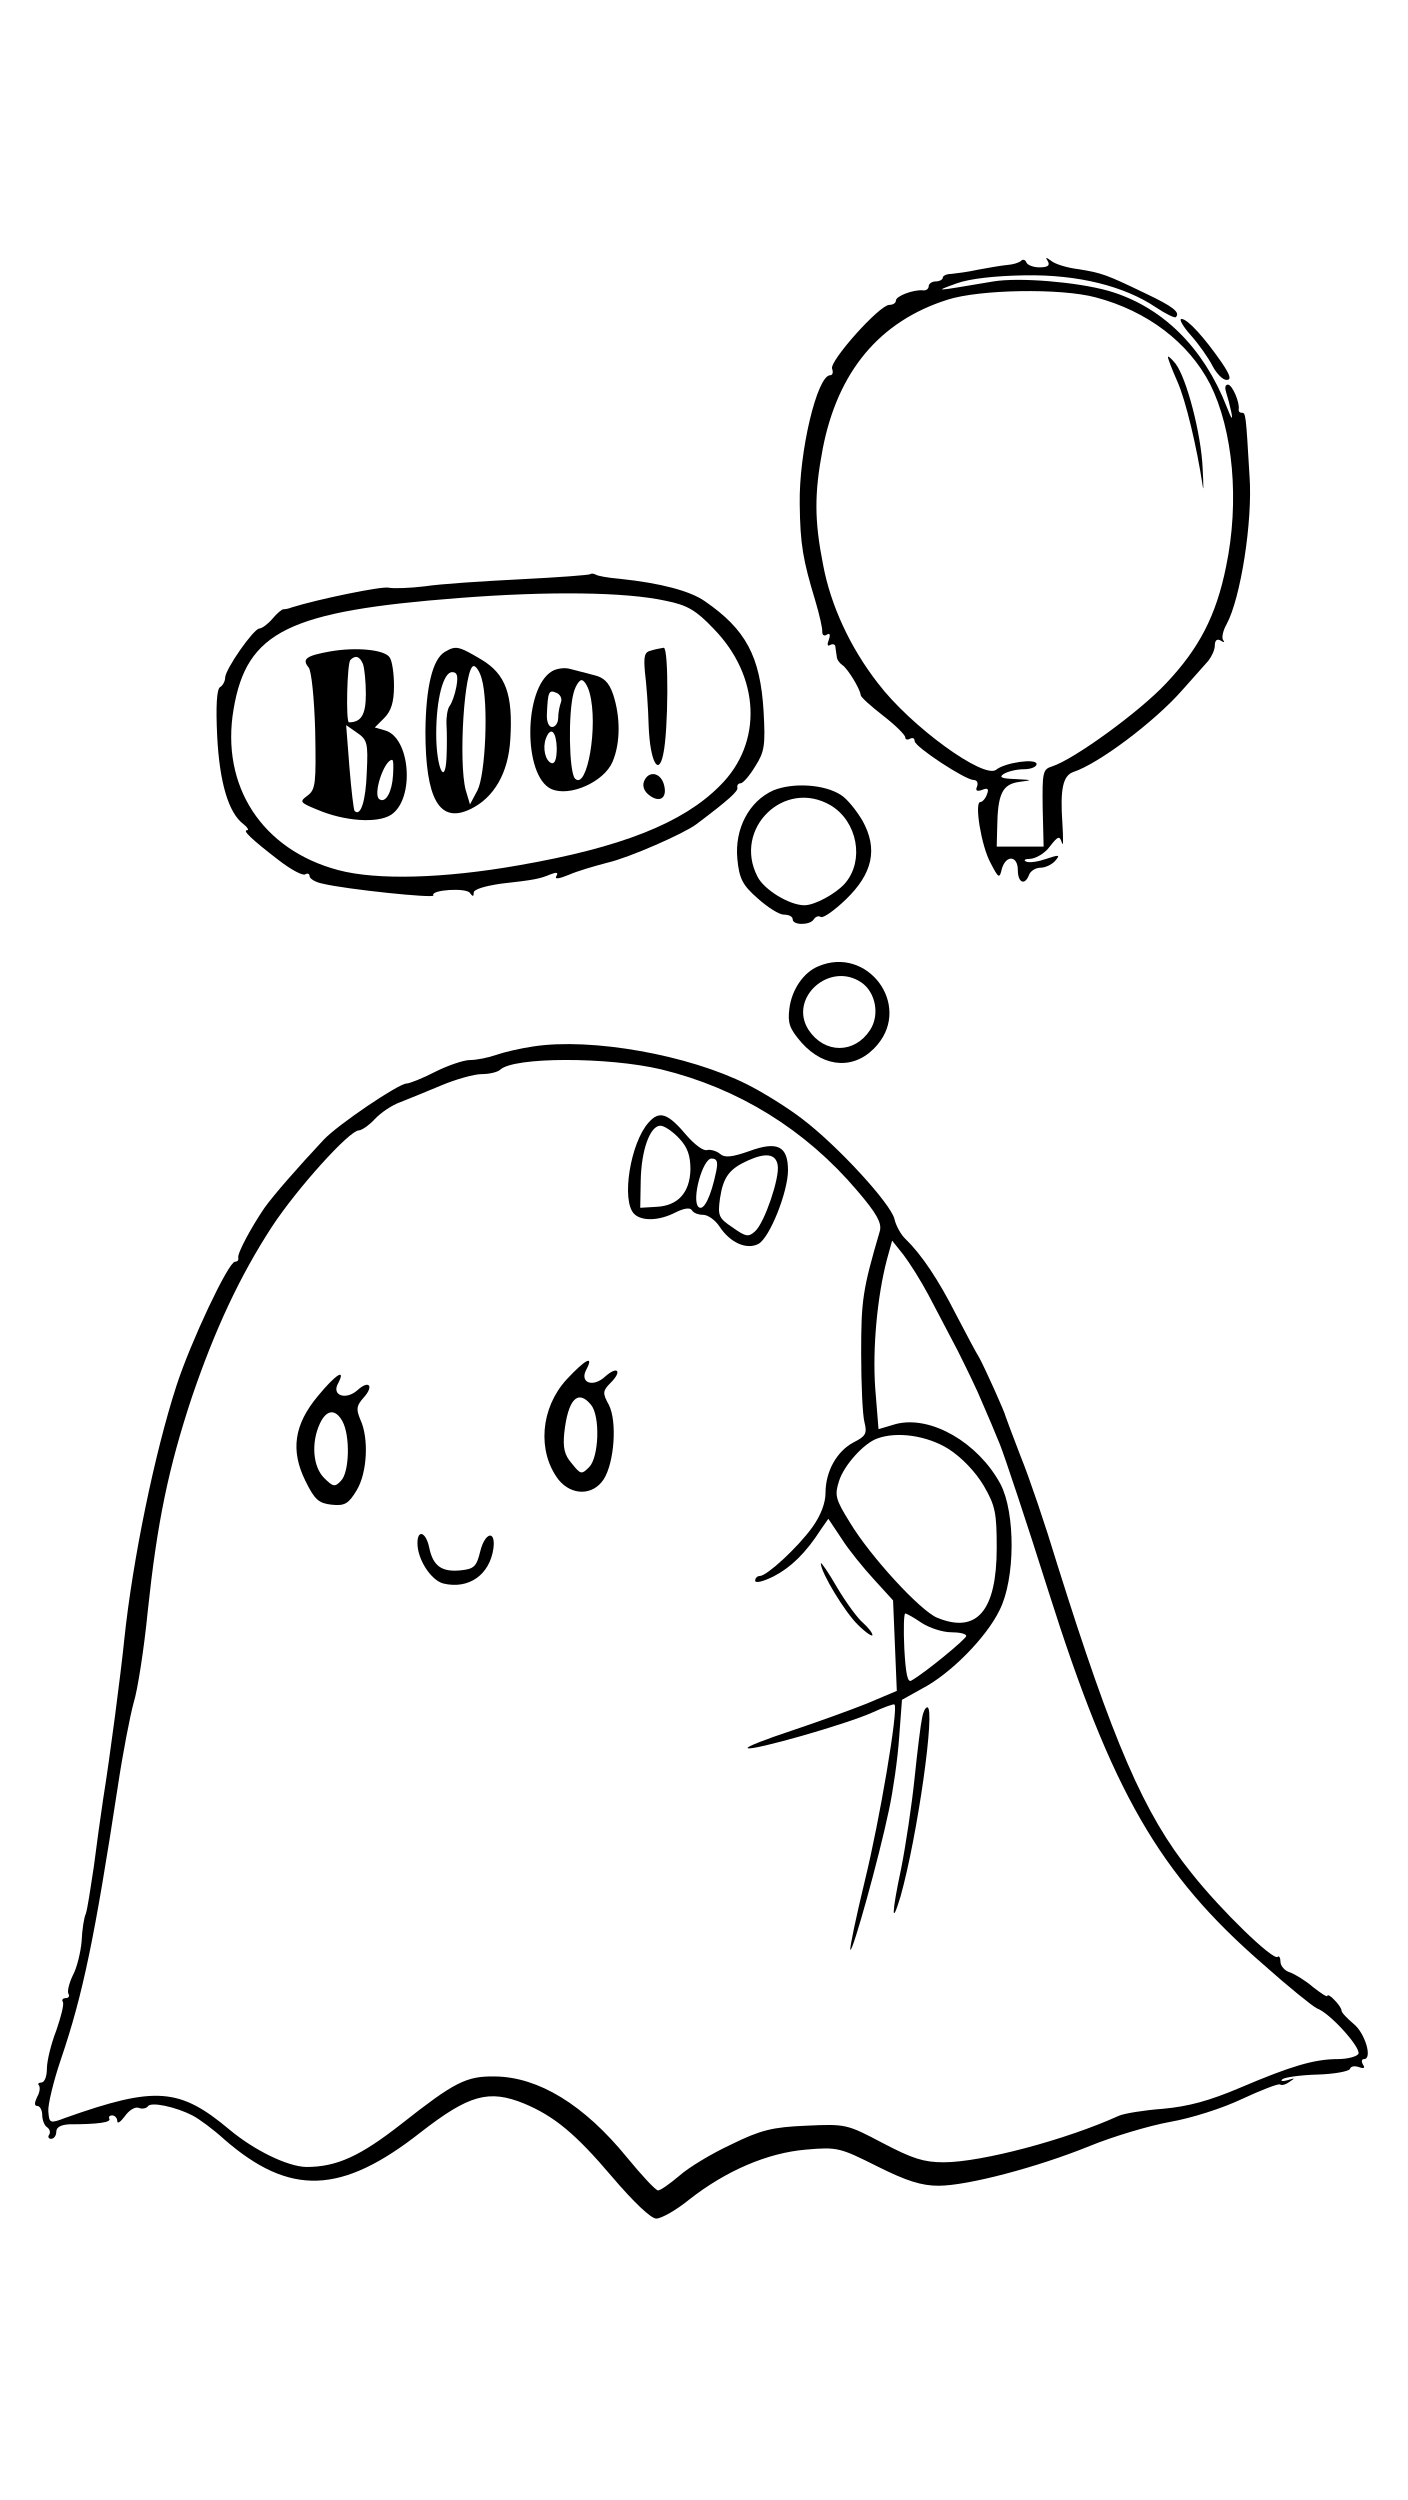
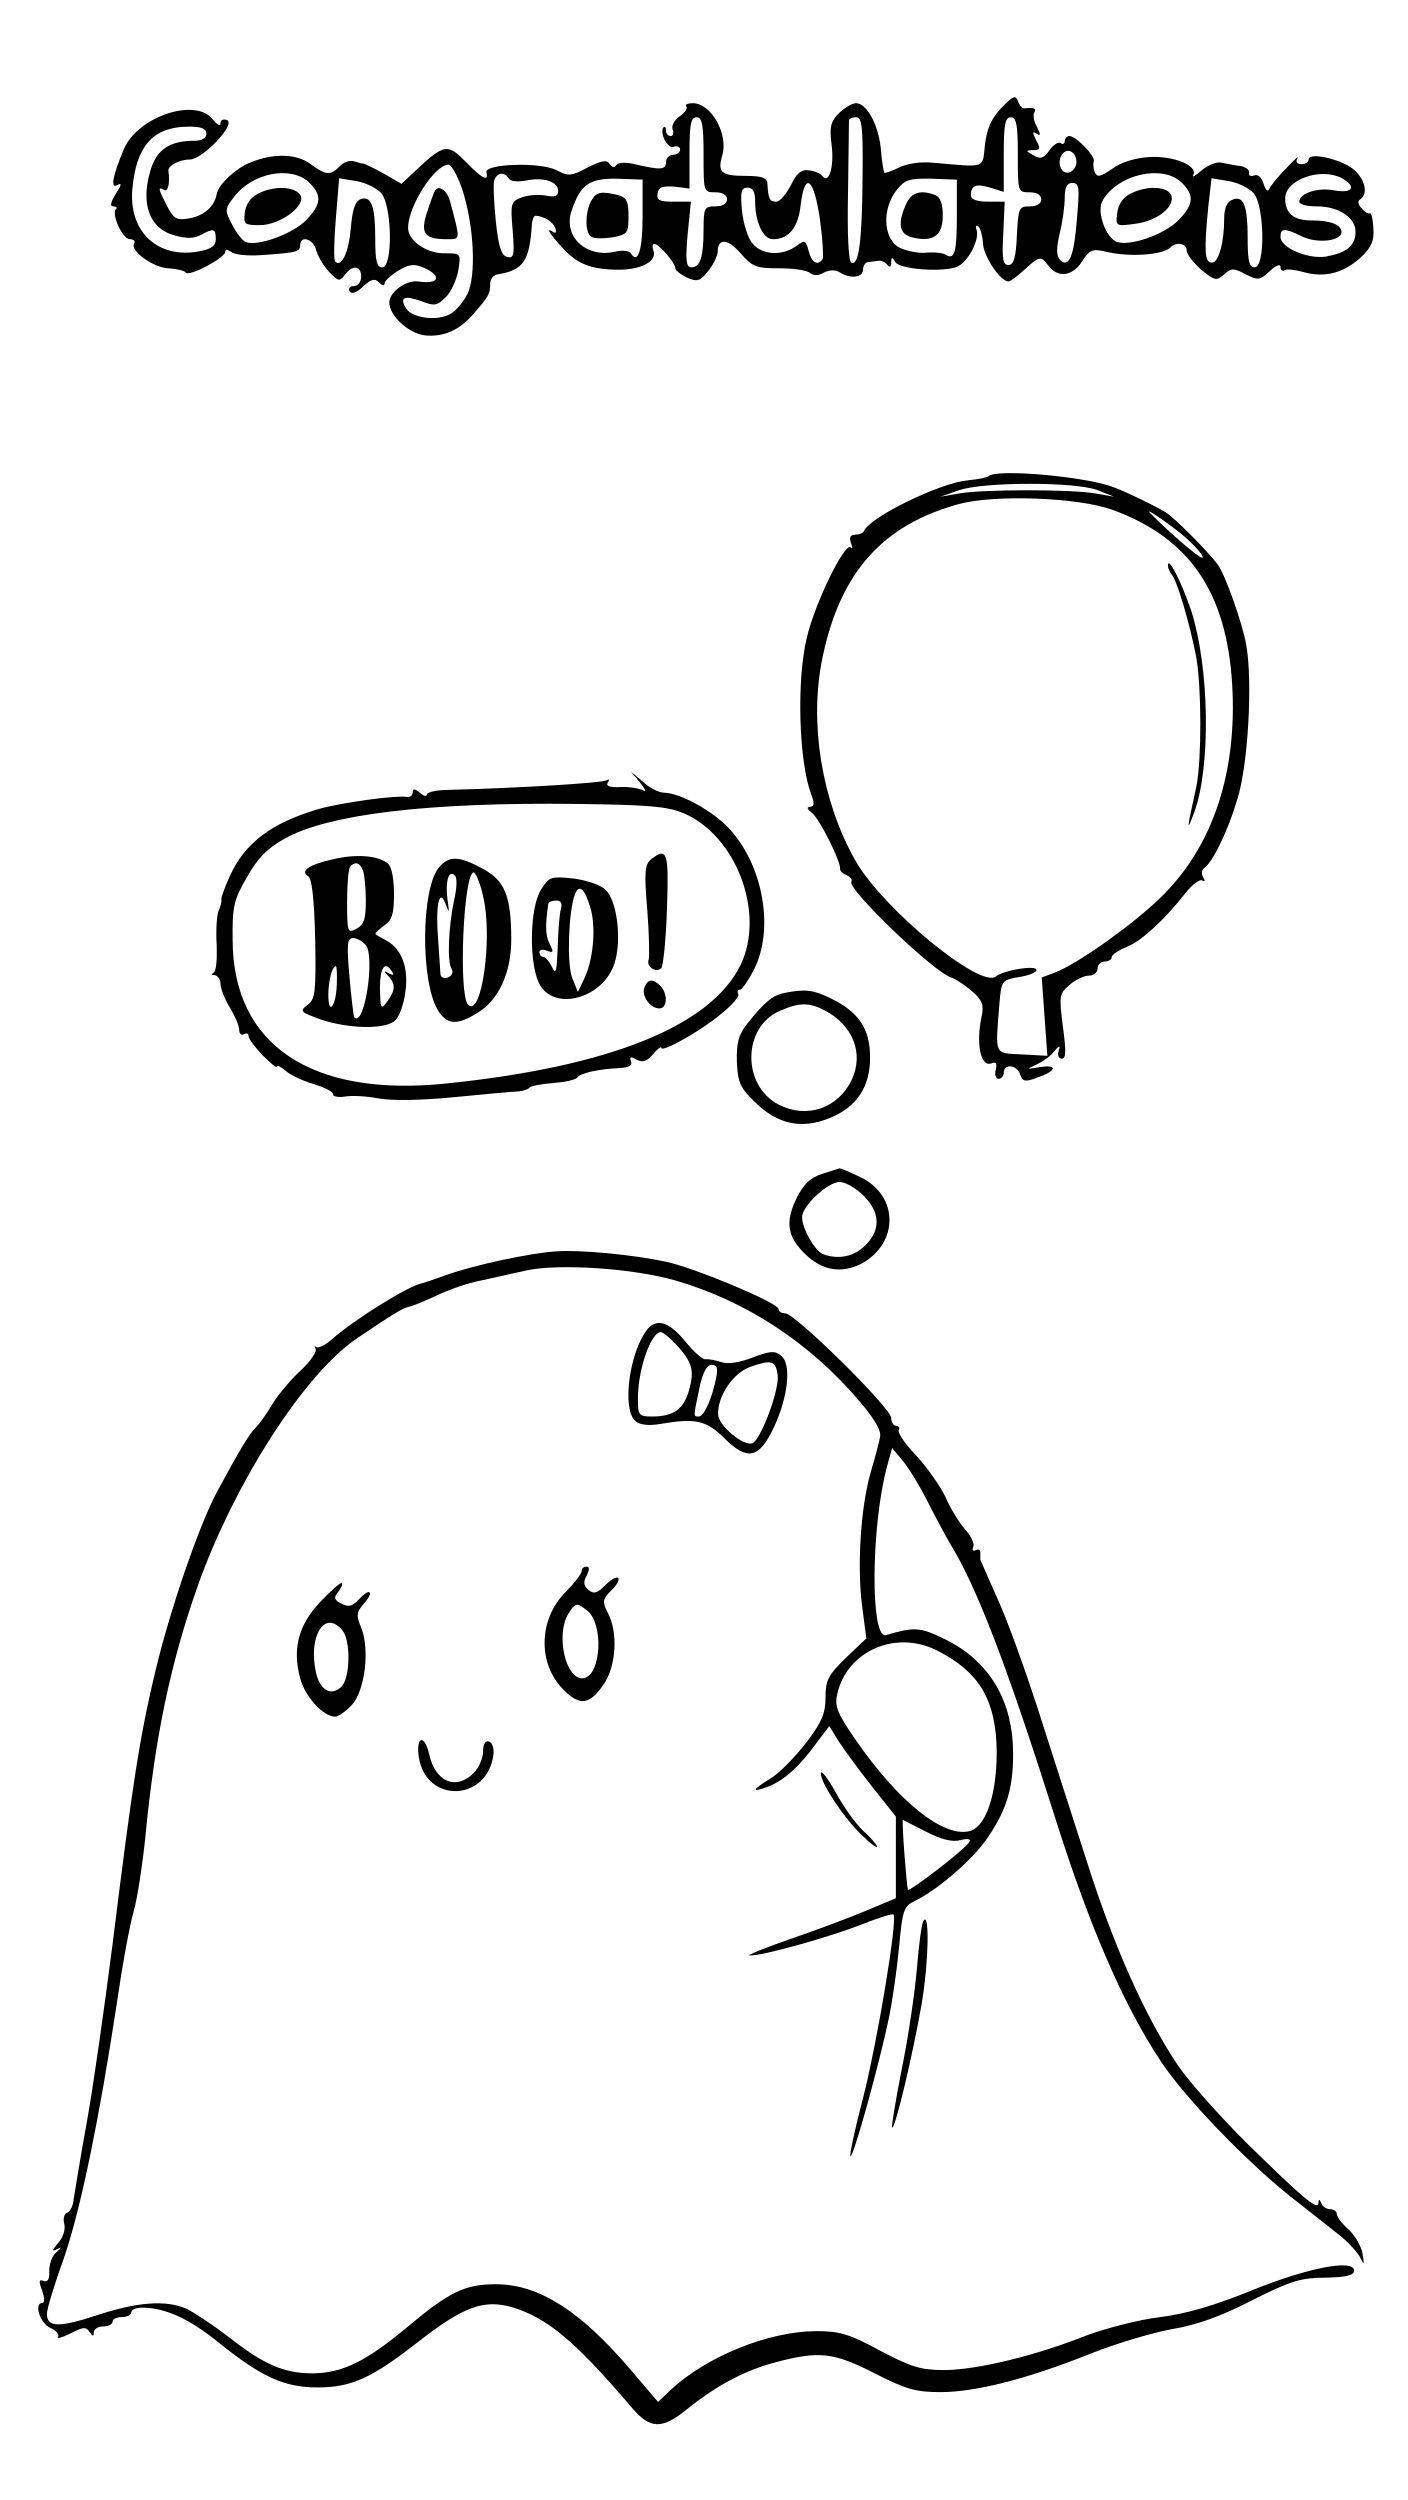
<svg xmlns="http://www.w3.org/2000/svg" version="1.0" width="300pt" height="533pt" viewBox="0 0 300 533" preserveAspectRatio="xMidYMid meet">
  <g transform="translate(0,533) scale(0.1,-0.1)" fill="#000000" stroke="none">
-     <path d="M2177 4774 c-4 -4 -17 -8 -30 -9 -12 -1 -40 -6 -62 -10 -22 -5 -48 -8 -57 -9 -10 0 -18 -4 -18 -8 0 -4 -7 -8 -15 -8 -8 0 -15 -5 -15 -10 0 -6 -6 -10 -12 -9 -20 2 -58 -12 -58 -22 0 -5 -6 -9 -14 -9 -21 0 -128 -120 -122 -136 3 -8 1 -14 -4 -14 -28 0 -67 -165 -65 -275 1 -86 7 -119 33 -205 9 -30 16 -61 15 -67 0 -7 4 -10 10 -6 6 4 8 0 4 -11 -4 -10 -3 -15 3 -11 6 3 11 1 11 -4 1 -6 2 -16 3 -21 0 -6 6 -14 12 -18 11 -7 38 -51 39 -64 0 -4 21 -23 48 -44 26 -20 47 -41 47 -46 0 -5 5 -6 10 -3 6 3 10 1 10 -5 0 -12 108 -83 126 -83 7 0 10 -6 7 -14 -4 -9 0 -11 11 -7 12 5 15 2 10 -10 -3 -9 -10 -16 -14 -16 -13 0 2 -94 22 -130 17 -33 19 -34 24 -12 9 30 34 28 34 -3 0 -27 15 -34 24 -10 3 8 14 15 24 15 11 0 25 7 32 15 11 13 8 13 -19 4 -17 -6 -36 -9 -43 -6 -7 3 -3 6 9 6 12 1 31 12 41 26 18 23 21 24 26 8 3 -10 3 9 1 42 -5 72 1 101 23 109 55 18 174 108 232 174 23 26 48 54 56 63 7 9 14 23 14 33 0 11 5 15 13 10 6 -4 9 -4 5 1 -4 4 -1 20 7 34 30 55 56 220 49 316 -8 135 -8 135 -17 135 -4 0 -7 3 -6 8 2 15 -14 52 -23 52 -6 0 -7 -7 -4 -16 3 -9 8 -28 11 -42 4 -19 1 -17 -9 9 -50 129 -139 216 -253 249 -68 19 -190 29 -245 20 -131 -22 -127 -22 -78 -4 28 10 82 16 145 17 113 2 212 -23 279 -68 21 -14 41 -24 43 -21 10 10 -7 23 -64 50 -85 41 -94 44 -143 52 -25 3 -51 11 -59 18 -11 8 -13 8 -7 -1 5 -9 0 -13 -18 -13 -13 0 -26 5 -28 11 -2 5 -7 7 -11 3z m159 -78 c110 -29 198 -96 244 -185 49 -98 63 -250 34 -389 -21 -104 -57 -174 -128 -249 -56 -60 -196 -162 -243 -177 -20 -6 -21 -13 -20 -89 l2 -82 -50 0 -50 0 1 40 c1 73 11 93 47 98 30 4 29 4 -8 6 -30 1 -36 4 -25 11 8 5 27 10 43 10 15 0 27 5 27 11 0 13 -68 3 -86 -12 -26 -21 -182 92 -252 184 -60 77 -101 167 -117 252 -19 96 -19 153 -1 248 32 165 121 272 266 318 68 22 242 25 316 5z" />
-     <path d="M2490 4569 c0 -4 9 -27 20 -52 18 -40 42 -142 54 -222 2 -16 2 0 0 37 -3 72 -34 192 -58 223 -9 11 -16 17 -16 14z" />
-     <path d="M2539 4615 c17 -19 38 -49 46 -65 9 -17 22 -30 30 -30 11 0 8 10 -11 38 -36 52 -72 92 -85 92 -6 0 3 -16 20 -35z" />
-     <path d="M1259 4106 c-2 -2 -69 -7 -149 -11 -80 -4 -172 -10 -204 -15 -33 -4 -67 -5 -77 -3 -14 4 -153 -25 -207 -42 -7 -3 -15 -4 -18 -4 -3 0 -14 -9 -23 -20 -10 -12 -23 -21 -28 -21 -12 0 -73 -87 -73 -105 0 -7 -5 -17 -11 -20 -7 -5 -9 -41 -6 -104 5 -99 24 -164 56 -188 9 -7 12 -13 8 -13 -11 0 9 -19 66 -63 27 -21 53 -35 58 -31 5 3 9 1 9 -4 0 -5 12 -13 28 -16 49 -12 241 -32 236 -25 -7 12 71 17 78 5 6 -8 8 -8 8 1 0 7 24 14 58 19 71 8 82 10 106 20 13 5 17 4 12 -4 -4 -7 5 -6 27 3 18 8 56 19 83 26 44 10 163 62 189 82 69 52 90 71 87 78 -1 5 2 9 7 9 5 0 19 16 31 36 20 31 22 45 18 117 -7 118 -38 175 -125 235 -31 22 -95 39 -182 48 -24 2 -47 6 -51 9 -4 2 -9 3 -11 1z m161 -57 c45 -9 64 -20 101 -59 100 -102 106 -244 14 -335 -79 -80 -211 -132 -430 -170 -159 -28 -302 -32 -384 -10 -162 43 -251 179 -223 343 28 166 117 209 480 237 193 15 356 13 442 -6z" />
-     <path d="M703 3941 c-50 -9 -60 -16 -45 -34 6 -7 12 -65 14 -136 2 -111 1 -124 -16 -137 -18 -13 -17 -15 20 -30 58 -25 129 -30 158 -11 51 34 41 166 -14 180 l-21 6 20 20 c15 15 21 34 21 69 0 26 -4 53 -9 60 -10 17 -72 23 -128 13z m71 -27 c3 -9 6 -37 6 -64 0 -44 -10 -60 -36 -60 -7 0 -4 126 3 133 11 11 20 8 27 -9z m8 -230 c-2 -61 -13 -96 -26 -83 -2 2 -7 44 -11 93 l-7 90 23 -16 c22 -15 24 -22 21 -84z m56 -6 c-2 -37 -16 -61 -29 -52 -15 9 10 84 27 84 3 0 3 -15 2 -32z" />
-     <path d="M948 3940 c-26 -16 -40 -75 -41 -169 0 -145 30 -198 96 -166 50 24 81 77 85 149 6 96 -10 139 -62 170 -49 29 -54 30 -78 16z m79 -57 c15 -52 8 -205 -9 -238 l-16 -30 -9 30 c-16 60 -3 265 17 265 5 0 13 -12 17 -27z m-54 -17 c-3 -17 -10 -36 -15 -42 -4 -6 -7 -24 -6 -40 1 -16 1 -47 0 -69 -3 -64 -22 -21 -22 50 0 74 15 132 34 132 11 0 13 -8 9 -31z" />
-     <path d="M1388 3943 c-14 -3 -16 -12 -13 -46 3 -23 7 -75 8 -116 3 -74 21 -108 31 -59 11 49 12 228 1 227 -5 -1 -18 -3 -27 -6z" />
-     <path d="M1177 3899 c-61 -36 -62 -223 -2 -251 39 -18 113 15 131 58 17 40 17 96 1 144 -9 26 -20 36 -42 41 -16 4 -39 10 -50 13 -11 3 -28 1 -38 -5z m80 -46 c19 -69 -5 -209 -31 -183 -13 13 -15 141 -3 183 4 15 12 27 17 27 5 0 13 -12 17 -27z m-61 -20 c-3 -8 -6 -23 -6 -34 0 -10 -6 -19 -13 -19 -7 0 -12 11 -11 28 2 47 4 52 20 45 8 -3 13 -12 10 -20z m-9 -98 c0 -23 -4 -34 -11 -32 -13 4 -20 32 -12 53 10 26 22 15 23 -21z" />
-     <path d="M1373 3664 c-4 -11 1 -22 12 -30 23 -17 39 -4 30 25 -8 25 -33 28 -42 5z" />
-     <path d="M1649 3645 c-52 -23 -83 -82 -77 -146 4 -42 11 -56 43 -84 21 -19 46 -35 56 -35 11 0 19 -4 19 -10 0 -13 37 -13 45 0 4 6 10 8 15 5 5 -3 29 14 53 37 58 56 69 108 36 168 -13 22 -33 47 -46 55 -35 23 -102 27 -144 10z m122 -32 c57 -34 73 -118 30 -167 -20 -22 -64 -46 -86 -46 -32 0 -86 33 -100 61 -53 102 57 210 156 152z" />
-     <path d="M1745 3270 c-32 -13 -57 -50 -62 -90 -4 -31 0 -43 26 -73 50 -56 117 -58 162 -4 72 86 -22 211 -126 167z m92 -35 c30 -21 39 -69 18 -101 -33 -51 -97 -51 -131 0 -44 68 45 148 113 101z" />
-     <path d="M1137 3099 c-27 -4 -62 -12 -79 -18 -17 -6 -42 -11 -56 -11 -13 0 -46 -11 -74 -25 -27 -14 -55 -25 -61 -25 -17 0 -147 -88 -177 -120 -56 -60 -106 -117 -126 -145 -28 -41 -59 -98 -56 -107 1 -5 -2 -8 -7 -8 -14 0 -95 -172 -125 -265 -46 -142 -93 -369 -111 -540 -7 -70 -31 -254 -45 -340 -5 -33 -14 -98 -20 -145 -7 -47 -14 -92 -17 -100 -4 -8 -8 -35 -9 -59 -2 -23 -10 -57 -19 -73 -8 -17 -12 -34 -9 -39 3 -5 0 -9 -6 -9 -6 0 -9 -4 -6 -8 3 -5 -4 -32 -14 -61 -11 -28 -20 -65 -20 -81 0 -17 -5 -30 -12 -30 -6 0 -8 -3 -5 -6 3 -4 2 -15 -4 -25 -6 -13 -6 -19 1 -19 5 0 10 -9 10 -19 0 -11 5 -23 10 -26 6 -4 8 -11 5 -16 -4 -5 -1 -9 4 -9 6 0 11 7 11 15 0 10 10 15 28 16 60 0 90 4 85 12 -2 4 1 7 6 7 6 0 11 -6 11 -12 0 -7 7 -2 16 10 9 13 22 21 30 18 7 -3 16 -1 19 3 6 11 60 -1 95 -19 14 -7 45 -30 68 -51 140 -122 250 -118 419 15 103 80 145 92 221 61 64 -27 109 -64 187 -156 46 -54 83 -89 94 -89 11 0 43 18 71 41 78 61 166 99 248 106 68 6 73 4 153 -36 62 -31 94 -41 130 -41 61 0 210 39 323 85 49 20 126 43 170 51 46 8 112 29 154 49 41 19 77 33 81 31 4 -3 13 0 21 6 12 8 11 8 -5 3 -11 -3 -16 -2 -11 2 4 4 38 9 74 10 37 1 68 7 70 12 2 6 10 7 19 4 11 -4 14 -2 9 5 -4 7 -3 12 2 12 19 0 2 56 -22 75 -14 12 -26 24 -26 29 0 4 -7 14 -15 22 -8 9 -15 12 -15 9 0 -4 -13 5 -30 18 -16 14 -39 28 -50 32 -11 3 -20 14 -20 22 0 9 -3 14 -6 11 -9 -9 -121 99 -184 179 -101 125 -167 279 -286 658 -25 83 -60 186 -78 230 -17 44 -31 82 -32 85 -2 10 -45 105 -56 125 -7 11 -29 53 -50 93 -37 73 -73 127 -107 160 -10 9 -21 29 -24 43 -8 33 -121 156 -196 213 -31 24 -84 57 -118 74 -125 63 -332 100 -456 81z m273 -49 c164 -40 307 -128 418 -259 41 -48 52 -68 48 -85 -37 -126 -40 -148 -40 -261 0 -66 3 -132 7 -147 6 -24 3 -30 -23 -43 -36 -19 -60 -62 -60 -108 0 -21 -10 -48 -28 -73 -31 -43 -97 -104 -112 -104 -6 0 -10 -5 -10 -10 0 -6 17 -2 39 9 37 19 69 50 101 100 l16 23 28 -42 c15 -24 47 -63 69 -87 l41 -45 4 -96 4 -97 -64 -27 c-35 -14 -107 -40 -161 -58 -54 -18 -96 -34 -93 -37 7 -7 211 51 266 76 24 11 46 19 47 17 9 -8 -32 -249 -63 -375 -19 -79 -33 -145 -31 -148 5 -5 61 196 82 297 9 41 19 111 22 156 l6 80 43 24 c60 31 137 109 165 167 34 67 34 208 2 269 -48 89 -149 147 -223 128 l-37 -11 -7 87 c-6 84 4 195 25 275 l11 40 24 -30 c13 -17 37 -55 53 -85 16 -30 44 -84 63 -120 18 -36 42 -85 52 -110 11 -25 28 -65 38 -90 10 -25 57 -166 104 -315 135 -426 235 -600 456 -792 55 -49 107 -91 116 -95 28 -10 95 -85 88 -97 -4 -6 -24 -11 -44 -11 -50 0 -100 -15 -208 -61 -66 -28 -110 -40 -165 -45 -41 -3 -83 -10 -94 -15 -112 -51 -293 -99 -373 -99 -43 0 -67 8 -130 41 -76 40 -78 41 -163 37 -72 -3 -97 -9 -160 -40 -41 -19 -91 -49 -111 -67 -20 -17 -40 -31 -45 -31 -5 0 -34 31 -66 70 -92 113 -189 172 -282 173 -61 1 -86 -12 -199 -101 -88 -69 -138 -92 -203 -92 -40 1 -110 35 -163 79 -107 90 -158 94 -350 26 -34 -13 -35 -12 -37 14 -1 14 11 64 27 111 47 138 72 260 121 580 11 74 27 155 34 180 8 25 22 113 30 195 20 189 44 305 94 456 49 144 102 258 171 364 54 82 165 205 185 205 6 0 22 11 34 24 13 14 37 30 54 36 18 7 57 23 88 36 31 13 70 24 86 24 16 0 33 4 39 9 28 28 230 28 344 1z m612 -809 c28 -18 57 -48 75 -78 25 -43 28 -58 28 -133 0 -134 -42 -184 -127 -149 -36 15 -142 130 -186 203 -31 50 -33 58 -23 89 11 34 53 80 81 90 43 16 107 6 152 -22z m-57 -371 c17 -11 45 -20 63 -20 17 0 32 -3 32 -8 0 -6 -87 -78 -117 -95 -8 -5 -12 14 -15 68 -2 41 -1 75 2 75 3 0 19 -9 35 -20z" />
-     <path d="M1383 2937 c-39 -43 -59 -167 -31 -195 16 -16 53 -15 88 3 18 9 31 11 35 5 3 -6 14 -10 24 -10 10 0 26 -11 35 -25 23 -35 58 -50 83 -37 24 13 63 111 63 157 0 51 -22 63 -82 41 -37 -13 -53 -15 -63 -6 -7 6 -20 10 -28 8 -8 -2 -26 12 -42 30 -41 49 -59 55 -82 29z m65 -34 c18 -19 24 -37 24 -66 -1 -50 -27 -78 -73 -80 l-34 -2 1 57 c1 66 20 118 42 118 8 0 26 -12 40 -27z m210 -57 c5 -26 -28 -123 -48 -141 -14 -13 -20 -12 -48 8 -30 20 -32 25 -27 62 7 46 20 63 60 81 38 17 59 14 63 -10z m-131 -13 c-11 -54 -27 -87 -38 -76 -15 15 9 103 28 103 12 0 14 -7 10 -27z" />
-     <path d="M1208 2389 c-56 -61 -63 -154 -17 -214 28 -34 73 -34 96 1 23 36 29 124 11 159 -14 25 -13 30 4 47 25 25 15 37 -12 13 -26 -24 -55 -13 -40 15 17 32 -2 22 -42 -21z m52 -54 c20 -24 17 -112 -4 -133 -16 -16 -18 -16 -37 8 -16 18 -19 34 -16 65 8 72 29 94 57 60z" />
-     <path d="M678 2354 c-51 -61 -59 -116 -27 -181 20 -41 29 -48 56 -51 28 -3 36 2 53 30 23 37 27 112 8 152 -9 22 -8 29 7 46 23 25 12 39 -13 16 -25 -22 -56 -11 -41 15 17 33 -5 19 -43 -27z m52 -54 c17 -31 15 -109 -3 -127 -13 -14 -17 -13 -36 6 -24 24 -28 75 -9 116 14 30 33 32 48 5z" />
-     <path d="M890 2040 c0 -35 29 -79 55 -86 54 -13 99 18 107 75 5 40 -18 34 -28 -6 -8 -33 -13 -38 -42 -41 -40 -4 -59 9 -67 49 -7 33 -25 39 -25 9z" />
-     <path d="M1750 1997 c0 -20 52 -105 79 -131 17 -17 31 -26 31 -22 0 5 -9 16 -20 26 -11 9 -36 43 -55 75 -19 33 -35 56 -35 52z" />
-     <path d="M1966 1668 c-3 -13 -10 -70 -16 -128 -6 -58 -19 -145 -29 -195 -20 -94 -21 -125 -1 -58 36 128 75 403 57 403 -4 0 -9 -10 -11 -22z" />
+     <path d="M2135 5100 c-21 -22 -31 -44 -35 -78 -6 -52 5 -49 -110 -39 -27 3 -57 -2 -73 -10 -16 -8 -30 -13 -32 -11 -1 2 -5 24 -7 50 -5 52 -30 98 -53 98 -8 0 -25 -10 -36 -21 -18 -18 -21 -29 -16 -68 6 -47 -6 -85 -20 -66 -5 6 -18 11 -30 12 -15 2 -25 -7 -37 -32 -10 -19 -23 -35 -31 -35 -14 0 -17 5 -19 40 -1 11 -13 15 -46 15 -52 0 -61 7 -50 44 13 46 -24 111 -63 111 -11 0 -17 -3 -14 -7 4 -3 -2 -13 -14 -21 -11 -8 -18 -20 -15 -28 3 -8 1 -14 -4 -14 -6 0 -10 5 -10 12 0 6 -2 9 -5 7 -10 -11 8 -47 21 -42 8 3 14 0 14 -6 0 -6 -7 -11 -15 -11 -8 0 -15 -7 -15 -15 0 -17 -10 -18 -63 -6 -23 6 -39 5 -43 -1 -4 -6 -9 -5 -14 2 -6 10 -17 8 -47 -7 -35 -19 -42 -19 -66 -6 -35 18 -153 14 -150 -4 5 -21 -8 -15 -44 22 -38 39 -46 38 -103 -15 l-34 -32 -38 22 c-20 11 -40 21 -43 21 -2 0 -11 2 -20 5 -8 3 -22 -1 -30 -10 -21 -21 -30 -20 -64 5 -29 21 -77 23 -126 3 -32 -12 -70 -48 -73 -68 -5 -27 -28 -47 -61 -52 -25 -4 -31 0 -45 27 -19 37 -20 42 -6 34 8 -5 13 15 9 41 -1 11 24 24 46 24 27 0 99 76 79 84 -8 3 -14 0 -14 -7 0 -7 -7 -3 -16 8 -36 48 -160 7 -190 -63 -25 -60 -29 -86 -13 -76 9 5 8 -1 -4 -19 -11 -18 -13 -27 -6 -27 7 0 10 -3 6 -6 -10 -10 14 -64 30 -64 8 0 12 -4 9 -9 -10 -15 41 -52 73 -53 18 -1 34 -5 37 -9 6 -10 84 31 84 44 0 6 5 5 13 0 6 -6 35 -9 62 -7 76 5 85 7 85 21 0 22 28 14 34 -10 3 -12 15 -33 27 -46 20 -21 23 -22 34 -7 17 22 35 20 35 -4 0 -11 -7 -20 -16 -20 -8 0 -12 -5 -9 -11 5 -7 15 -3 29 10 17 16 25 18 34 9 7 -7 12 -8 12 -2 0 5 13 17 29 27 24 14 34 15 55 6 40 -18 32 -36 -13 -29 -26 3 -61 -23 -61 -45 0 -28 41 -66 76 -70 39 -4 73 11 101 43 35 40 38 45 38 66 0 11 7 20 16 21 55 9 68 28 73 107 1 10 4 18 8 18 18 -1 37 -13 42 -26 3 -9 1 -12 -4 -9 -17 11 -11 0 18 -32 32 -36 62 -48 122 -48 48 0 82 19 73 41 -3 8 -2 14 2 14 10 0 45 -41 45 -52 0 -5 11 -13 25 -20 21 -9 27 -8 44 13 11 13 20 32 21 41 0 31 21 30 49 -2 25 -29 33 -32 82 -32 30 0 59 -4 66 -10 8 -6 18 -6 30 1 12 6 25 6 34 0 22 -14 49 -11 49 6 0 8 5 16 10 16 6 1 16 2 23 3 6 1 15 -3 19 -9 5 -6 8 -4 8 5 0 12 2 13 9 1 10 -16 107 -22 133 -9 23 11 47 58 40 78 -3 8 -1 11 4 7 5 -5 9 -22 10 -38 2 -27 37 -79 54 -79 4 0 19 11 34 25 32 29 35 30 50 10 20 -28 51 -25 72 6 16 26 23 29 49 23 51 -13 125 -8 141 9 12 12 34 8 34 -7 0 -8 14 -26 31 -41 29 -24 33 -24 49 -10 15 14 20 14 46 0 26 -13 30 -13 51 7 13 12 23 16 23 9 0 -7 4 -10 9 -7 4 3 23 1 40 -4 45 -13 86 -2 122 31 23 22 29 35 27 63 -1 19 -4 33 -8 31 -3 -1 -11 3 -17 11 -8 8 -9 15 -3 19 17 11 11 41 -12 62 -25 23 -98 40 -98 23 0 -6 -7 -10 -16 -10 -9 0 -12 5 -8 13 4 6 -6 -3 -23 -21 -18 -18 -34 -38 -37 -45 -3 -7 -8 -2 -12 11 -4 14 -12 21 -20 18 -8 -3 -13 0 -11 6 1 6 -7 12 -18 14 -11 1 -29 5 -40 7 -11 3 -30 -5 -44 -17 -13 -11 -21 -16 -17 -9 11 20 -44 42 -96 38 -28 -2 -59 -11 -77 -25 -25 -17 -32 -19 -37 -7 -3 8 -4 18 -2 23 4 11 -38 54 -52 54 -5 0 -10 -5 -10 -11 0 -5 -4 -8 -9 -4 -5 3 -16 -4 -24 -16 -12 -17 -19 -19 -34 -10 -17 10 -17 10 0 11 15 0 16 3 6 21 -8 16 -8 20 1 14 9 -6 9 -2 1 14 -7 12 -9 26 -6 31 6 9 -1 11 -22 9 -4 0 -10 7 -13 16 -5 13 -11 10 -35 -15z m-635 -100 c0 -79 0 -80 25 -80 16 0 25 -6 25 -15 0 -9 -9 -15 -25 -15 -23 0 -25 -3 -25 -49 0 -59 -7 -81 -26 -81 -11 0 -13 14 -8 70 l7 70 -37 0 c-30 0 -37 3 -34 18 2 13 11 16 36 14 l32 -4 0 76 c0 61 3 76 15 76 12 0 15 -16 15 -80z m339 -47 c-1 -138 -8 -191 -24 -183 -6 3 -9 62 -7 150 1 80 2 148 2 153 0 4 7 7 15 7 13 0 15 -20 14 -127z m331 47 c0 -79 0 -80 25 -80 16 0 25 -6 25 -15 0 -9 -9 -15 -25 -15 -23 0 -24 -4 -27 -62 -2 -48 -7 -63 -18 -63 -12 0 -14 13 -11 68 l3 67 -36 0 c-23 0 -36 5 -36 13 0 22 10 26 41 17 l29 -9 0 80 c0 64 3 79 15 79 12 0 15 -16 15 -80z m-1730 45 c0 -9 -9 -15 -24 -15 -55 0 -83 -19 -96 -66 -20 -69 -1 -120 49 -135 28 -8 44 -8 59 0 28 15 32 14 32 -9 0 -14 -9 -21 -36 -26 -87 -16 -149 41 -142 131 8 94 44 135 121 135 26 0 37 -4 37 -15z m1855 -61 c0 -10 -8 -20 -17 -22 -18 -3 -26 27 -11 42 12 11 28 0 28 -20z m-1310 -56 c26 -79 31 -187 11 -226 -9 -17 -25 -36 -37 -42 -28 -15 -80 -8 -93 12 -15 24 -4 29 32 16 28 -11 34 -10 52 8 12 11 23 37 27 57 6 37 6 37 -31 37 -37 0 -76 27 -76 54 0 46 56 134 86 135 6 1 19 -23 29 -51z m-325 12 c27 -27 25 -46 -8 -80 -29 -29 -103 -56 -128 -46 -7 3 -20 19 -29 37 -16 30 -16 33 3 58 39 53 124 69 162 31z m425 9 c4 -6 19 -7 36 -4 37 8 69 -2 69 -22 0 -11 -7 -14 -27 -10 -15 3 -38 1 -51 -4 -23 -9 -24 -13 -19 -70 4 -52 3 -60 -11 -57 -13 3 -19 20 -25 77 -4 41 -6 80 -3 87 6 17 22 18 31 3z m1435 -9 c27 -27 25 -46 -8 -80 -30 -30 -101 -55 -130 -46 -24 8 -44 63 -32 87 31 57 129 80 170 39z m341 10 c32 -18 23 -33 -16 -26 -35 7 -75 -6 -75 -24 0 -6 17 -10 38 -10 46 0 82 -24 82 -54 0 -30 -19 -45 -63 -53 -39 -6 -97 19 -97 42 0 19 9 19 46 1 32 -16 84 -10 84 9 0 16 -23 25 -64 25 -38 0 -56 15 -56 47 0 40 76 67 121 43z m-2048 -32 c23 -27 25 -158 2 -158 -12 0 -15 14 -15 63 0 69 -9 91 -32 82 -11 -4 -17 -24 -20 -61 -4 -51 -20 -85 -33 -72 -4 3 -3 45 1 92 l7 86 36 -6 c20 -3 44 -15 54 -26z m557 -49 c0 -72 -10 -104 -25 -79 -3 5 -17 7 -31 4 -63 -16 -115 31 -95 88 19 55 38 68 97 67 l54 -2 0 -78z m670 1 c0 -79 -5 -95 -24 -83 -6 4 -26 6 -44 4 -18 -1 -44 5 -58 13 -31 21 -33 81 -3 120 18 23 27 26 75 25 l54 -2 0 -77z m633 48 c23 -27 25 -158 2 -158 -12 0 -15 14 -15 63 0 70 -9 91 -33 81 -11 -4 -17 -18 -17 -39 0 -53 -12 -95 -26 -95 -16 0 -17 25 -8 119 l7 61 36 -6 c20 -3 44 -15 54 -26z m-925 -55 c6 -43 8 -81 6 -85 -10 -16 -24 -8 -30 17 -6 23 -8 24 -27 10 -30 -21 -71 -19 -92 5 -10 11 -20 42 -23 70 -4 41 -2 50 12 50 11 0 16 -9 16 -29 0 -45 17 -81 38 -81 34 0 54 25 59 73 9 73 28 58 41 -30z m548 0 c-6 -79 -17 -106 -36 -87 -8 8 -8 25 -1 55 6 24 11 59 11 77 0 23 5 32 16 32 15 0 16 -10 10 -77z" />
+     <path d="M927 4923 c-2 -4 -10 -25 -17 -47 -14 -44 -5 -56 43 -56 29 0 29 -3 7 79 -6 25 -25 38 -33 24z" />
+     <path d="M550 4917 c-16 -8 -26 -23 -28 -40 -3 -25 -1 -27 32 -27 45 0 103 45 85 66 -14 17 -56 18 -89 1z" />
+     <path d="M2410 4917 c-16 -8 -26 -23 -28 -41 -4 -28 -3 -29 39 -23 47 6 85 37 76 61 -8 19 -52 21 -87 3z" />
+     <path d="M1260 4901 c-13 -25 -13 -68 1 -76 6 -4 26 -4 45 -1 32 6 34 9 34 45 0 32 -4 40 -22 45 -37 9 -47 7 -58 -13z" />
+     <path d="M1932 4895 c-19 -41 -15 -64 12 -71 45 -11 66 3 66 46 0 25 -5 40 -16 44 -31 12 -51 6 -62 -19z" />
+     <path d="M2108 4315 c-3 -3 -23 -7 -44 -9 -59 -5 -209 -78 -222 -108 -2 -5 -11 -8 -19 -8 -10 0 -13 -6 -9 -17 4 -10 4 -14 0 -10 -13 12 -77 -120 -94 -193 -22 -92 -17 -265 10 -335 7 -18 6 -25 -3 -25 -8 -1 -6 -5 4 -13 16 -12 63 -106 60 -120 0 -4 6 -10 14 -13 8 -3 13 -10 10 -14 -9 -15 176 -193 213 -204 9 -3 29 -16 44 -29 22 -19 26 -29 21 -53 -13 -60 -2 -110 21 -101 10 4 12 0 9 -14 -3 -10 0 -19 6 -19 6 0 11 6 11 13 0 20 29 17 35 -4 5 -15 11 -16 35 -7 42 14 47 29 8 23 -30 -5 -31 -5 -9 5 13 6 31 18 38 28 12 14 14 14 10 1 -3 -9 0 -16 7 -16 9 0 9 17 2 69 -8 64 -8 69 14 88 13 11 31 20 42 20 10 0 18 7 18 15 0 8 7 15 15 15 8 0 15 4 15 9 0 5 14 15 32 22 32 13 81 58 127 117 14 17 29 28 34 25 6 -4 7 -1 2 7 -4 7 -3 15 2 19 18 12 51 79 71 147 23 73 33 250 19 329 -8 46 -46 154 -62 173 -23 30 -91 98 -110 110 -20 12 -74 39 -110 53 -58 23 -250 40 -267 24z m232 -30 l35 -14 -40 7 c-51 9 -238 9 -290 0 l-40 -7 40 14 c54 18 248 18 295 0z m32 -42 c164 -60 243 -175 255 -372 11 -186 -40 -343 -149 -451 -58 -58 -180 -145 -230 -164 l-27 -10 6 -84 6 -83 -54 3 c-61 3 -57 -4 -48 111 4 46 5 48 42 54 20 3 37 10 37 15 0 11 -70 0 -87 -14 -33 -26 -239 143 -298 245 -73 127 -101 297 -71 437 38 180 127 280 289 325 75 21 254 15 329 -12z m145 -50 c23 -19 44 -41 47 -50 5 -13 -52 34 -109 90 -20 19 20 -7 62 -40z" />
+     <path d="M2490 4124 c0 -5 4 -14 8 -19 12 -13 39 -107 52 -174 12 -64 12 -220 1 -276 -5 -22 -11 -53 -15 -70 -4 -22 -2 -19 9 10 37 96 34 313 -6 435 -21 61 -49 116 -49 94z" />
+     <path d="M1365 3661 c11 -14 14 -21 6 -16 -8 4 -29 8 -48 7 -23 -1 -32 2 -27 10 4 6 3 8 -4 4 -9 -5 -179 -16 -334 -20 -27 0 -48 -5 -48 -10 0 -5 -7 -3 -15 4 -11 9 -15 9 -15 1 0 -7 -6 -11 -12 -10 -22 4 -141 -12 -189 -26 -100 -29 -158 -73 -189 -143 -11 -24 -19 -46 -18 -50 1 -4 -2 -15 -6 -24 -4 -10 -6 -42 -4 -73 1 -31 -1 -57 -7 -59 -5 -3 -4 -5 3 -5 6 -1 12 -9 12 -18 0 -10 9 -33 20 -51 11 -18 20 -39 20 -48 0 -8 5 -12 10 -9 6 3 10 2 10 -4 0 -6 14 -24 30 -41 17 -17 30 -28 30 -24 0 4 8 0 18 -8 9 -9 36 -22 60 -29 23 -7 42 -16 42 -22 0 -5 11 -7 25 -5 14 3 47 1 73 -4 29 -5 90 -4 162 3 63 6 124 12 135 12 11 1 22 5 25 9 3 3 25 7 50 9 25 2 48 7 51 12 6 9 45 18 92 20 18 1 26 6 22 15 -3 9 0 10 12 3 13 -7 22 -4 35 11 10 12 18 18 18 14 0 -11 83 35 127 72 24 19 40 38 37 43 -3 5 -1 9 4 9 4 0 18 20 30 44 43 86 19 221 -53 299 -35 38 -104 76 -139 77 -11 0 -31 10 -45 23 l-26 22 20 -24z m93 -65 c112 -48 174 -213 121 -323 -63 -130 -278 -217 -627 -253 -288 -30 -455 82 -456 305 -1 71 2 86 30 134 23 41 43 62 81 83 92 52 306 78 623 74 153 -2 192 -5 228 -20z" />
+     <path d="M710 3498 c-51 -11 -71 -25 -53 -36 8 -5 13 -49 15 -135 2 -114 0 -128 -17 -140 -17 -13 -14 -15 30 -31 61 -20 139 -21 158 -1 8 7 18 34 21 59 8 51 -7 92 -39 110 -11 6 -22 12 -24 14 -3 1 5 9 17 18 18 12 22 25 22 68 0 33 -5 58 -13 65 -21 17 -67 21 -117 9z m64 -24 c3 -9 6 -38 6 -64 0 -39 -4 -52 -20 -60 -19 -10 -20 -8 -20 58 0 38 3 72 7 75 11 11 20 8 27 -9z m6 -159 c20 -25 -3 -177 -25 -154 -1 2 -6 41 -10 87 -6 69 -5 82 8 82 8 0 20 -7 27 -15z m-62 -85 c-2 -47 -18 -66 -18 -21 0 29 8 61 16 61 2 0 3 -18 2 -40z m118 28 c5 -7 2 -8 -7 -3 -11 6 -12 5 -1 -6 16 -17 15 -31 -3 -55 -13 -18 -14 -15 -15 29 0 45 11 60 26 35z" />
+     <path d="M1388 3498 c-13 -11 -15 -27 -8 -108 4 -52 5 -100 3 -106 -6 -15 16 -29 27 -18 4 5 10 62 12 127 4 120 1 132 -34 105z" />
+     <path d="M937 3482 c-40 -44 -41 -249 -2 -308 19 -29 40 -30 82 -4 46 27 73 86 73 157 0 93 -14 126 -61 151 -50 27 -71 28 -92 4z m31 -72 c-12 -57 -15 -132 -5 -146 4 -7 1 -14 -8 -18 -8 -3 -15 0 -16 7 0 7 -3 40 -5 75 -6 73 3 113 17 72 7 -19 7 -16 3 13 -5 39 3 64 16 50 5 -4 4 -28 -2 -53z m62 9 c21 -86 -3 -260 -32 -231 -21 21 -10 282 12 282 4 0 14 -23 20 -51z" />
+     <path d="M1154 3434 c-26 -39 -27 -168 -1 -207 35 -53 134 -23 157 49 16 48 6 132 -18 156 -10 11 -40 21 -69 25 -48 5 -52 4 -69 -23z m106 -44 c11 -43 4 -111 -16 -150 l-12 -25 -12 30 c-12 29 -8 144 6 179 9 23 22 10 34 -34z m-64 3 c-3 -10 -6 -47 -7 -83 -2 -52 -4 -60 -12 -42 -6 12 -14 22 -19 22 -4 0 -8 4 -8 10 0 5 7 7 16 3 14 -5 15 -3 6 14 -9 17 -10 40 -3 86 0 4 8 7 17 7 10 0 13 -6 10 -17z" />
+     <path d="M1374 3225 c-7 -18 12 -45 32 -45 17 0 18 32 2 48 -16 16 -27 15 -34 -3z" />
+     <path d="M1672 3213 c-25 -5 -43 -20 -80 -67 -18 -23 -22 -41 -21 -80 2 -44 7 -56 40 -87 47 -46 98 -57 157 -33 58 23 87 66 87 129 0 61 -23 96 -81 125 -40 20 -56 22 -102 13z m86 -37 c61 -32 84 -92 58 -148 -29 -61 -96 -84 -156 -53 -79 41 -77 166 3 200 41 18 62 18 95 1z" />
+     <path d="M1752 2827 c-25 -8 -39 -22 -54 -52 -24 -50 -20 -81 18 -118 36 -36 78 -43 121 -21 80 44 79 145 -2 184 -23 11 -43 20 -46 19 -2 -1 -19 -6 -37 -12z m89 -46 c36 -36 37 -73 4 -106 -24 -24 -57 -31 -90 -19 -18 7 -45 55 -45 79 0 24 55 75 80 75 12 0 35 -13 51 -29z" />
+     <path d="M1185 2662 c-53 -3 -179 -30 -235 -51 -25 -9 -47 -16 -50 -17 -27 -4 -143 -76 -192 -119 -14 -13 -30 -20 -34 -17 -4 4 -4 2 -1 -4 3 -6 -11 -26 -31 -45 -21 -19 -48 -51 -61 -72 -12 -21 -29 -44 -36 -51 -14 -13 -36 -51 -82 -136 -39 -73 -99 -247 -131 -380 -34 -140 -49 -239 -92 -585 -17 -132 -41 -303 -55 -380 -14 -77 -26 -151 -28 -164 -1 -13 -7 -26 -13 -28 -7 -2 -10 -13 -7 -24 3 -11 -2 -29 -13 -41 -13 -15 -14 -19 -4 -14 13 6 13 6 0 -6 -9 -7 -15 -25 -15 -39 1 -18 -3 -25 -12 -22 -10 4 -11 0 -3 -21 5 -15 6 -26 0 -26 -18 0 -5 -43 17 -53 12 -5 20 -14 17 -19 -4 -5 8 -2 26 7 27 14 34 15 41 3 7 -10 9 -10 9 0 0 6 9 12 20 12 11 0 20 5 20 10 0 6 9 10 20 10 11 0 20 5 20 10 0 6 10 10 23 10 49 0 100 -23 164 -75 91 -73 139 -95 210 -95 73 0 116 20 217 99 95 74 138 89 198 72 75 -23 133 -71 255 -214 39 -46 64 -47 117 -4 63 51 125 84 191 101 91 24 122 21 210 -24 66 -34 88 -40 140 -40 75 0 184 28 315 80 54 22 134 46 177 54 55 9 107 28 173 62 81 41 104 48 156 48 44 1 61 5 61 15 0 25 -97 7 -218 -42 -81 -33 -140 -50 -195 -57 -43 -5 -114 -23 -157 -39 -111 -44 -232 -73 -302 -74 -52 0 -71 6 -138 41 -66 36 -87 42 -136 42 -102 0 -235 -54 -312 -126 l-26 -25 -58 68 c-107 126 -196 183 -288 183 -65 0 -99 -16 -187 -90 -90 -75 -139 -99 -203 -100 -61 0 -104 18 -180 78 -34 26 -75 53 -90 60 -44 19 -105 14 -190 -14 -82 -27 -107 -26 -107 3 0 10 16 63 36 118 35 101 75 292 114 550 11 77 27 163 35 190 8 28 19 100 25 160 20 208 53 368 111 532 78 221 229 456 342 531 74 50 97 64 109 66 7 1 33 12 59 24 25 12 67 27 95 32 27 6 72 16 99 22 69 14 225 4 315 -22 149 -43 286 -132 392 -257 34 -40 48 -64 44 -78 -2 -11 -11 -45 -20 -75 -21 -74 -29 -199 -18 -284 l9 -69 -44 -42 c-37 -36 -43 -47 -43 -84 0 -34 -8 -53 -41 -96 -23 -30 -56 -64 -75 -76 -41 -25 -44 -32 -6 -18 33 13 66 42 102 92 l28 37 21 -34 c12 -18 44 -62 71 -96 l50 -63 0 -87 0 -87 -62 -26 c-35 -15 -108 -42 -163 -61 -55 -19 -94 -35 -87 -35 25 -2 173 40 239 66 35 14 66 24 68 21 9 -9 -34 -269 -64 -387 -18 -68 -30 -125 -28 -128 6 -5 62 198 82 294 8 39 18 109 22 154 7 76 10 85 33 96 51 25 126 90 157 137 39 58 53 103 53 177 0 113 -51 198 -145 244 -53 26 -65 27 -126 9 -34 -10 -32 232 2 359 l11 40 24 -29 c13 -16 36 -54 51 -84 15 -30 37 -71 48 -90 57 -92 122 -261 226 -590 73 -230 144 -394 224 -515 51 -77 180 -211 275 -287 41 -32 90 -71 109 -86 18 -15 37 -36 42 -47 7 -15 8 -13 4 10 -3 17 -17 40 -30 52 -14 12 -25 27 -25 33 0 5 -6 10 -14 10 -8 0 -17 6 -19 13 -4 9 -6 9 -6 0 -1 -17 -34 11 -157 132 -55 55 -120 128 -143 162 -70 105 -137 254 -196 441 -31 97 -79 245 -105 327 -27 83 -64 185 -84 228 -19 42 -35 80 -36 82 0 3 0 10 0 16 0 5 -4 7 -10 4 -5 -3 -8 0 -5 7 3 7 -5 24 -18 38 -12 14 -31 44 -41 68 -11 23 -39 63 -62 88 -24 25 -41 50 -38 55 3 5 0 9 -5 9 -6 0 -11 8 -11 17 0 21 -205 223 -226 223 -8 0 -14 4 -14 9 0 13 -176 87 -240 101 -71 15 -184 26 -235 22z m813 -851 c91 -46 126 -107 127 -216 0 -92 -23 -160 -58 -169 -56 -14 -152 63 -243 195 -39 56 -45 72 -39 97 20 92 125 138 213 93z m-24 -386 c33 -17 57 -23 74 -18 17 4 23 2 18 -5 -9 -15 -126 -105 -130 -101 -3 3 -14 149 -11 149 0 0 22 -11 49 -25z" />
+     <path d="M1381 2497 c-39 -48 -56 -172 -26 -197 9 -8 28 -10 52 -6 75 13 99 8 137 -30 49 -49 74 -44 105 21 31 65 39 136 17 154 -14 12 -23 11 -61 -3 -28 -11 -53 -15 -67 -10 -13 4 -28 7 -34 6 -6 -1 -25 16 -43 38 -33 41 -60 50 -80 27z m61 -34 c34 -37 39 -55 27 -97 -11 -40 -33 -56 -78 -56 -29 0 -31 2 -31 38 0 63 28 142 49 142 4 0 19 -12 33 -27z m216 -65 c4 -31 -36 -138 -54 -145 -19 -7 -73 38 -73 62 -1 39 32 88 69 101 45 16 54 13 58 -18z m-131 -5 c-9 -45 -26 -83 -37 -83 -12 0 -12 -2 1 60 7 34 16 50 26 50 12 0 14 -7 10 -27z" />
+     <path d="M1240 1980 c0 -5 -15 -25 -34 -44 -58 -58 -60 -153 -5 -208 35 -36 56 -33 86 11 27 39 31 111 9 152 -12 24 -12 29 7 48 12 11 18 23 15 27 -4 3 -16 -4 -28 -16 -17 -17 -24 -19 -35 -10 -11 9 -12 17 -4 31 6 13 6 19 -1 19 -5 0 -10 -4 -10 -10z m11 -83 c37 -28 31 -139 -7 -145 -38 -5 -60 93 -32 138 15 23 17 24 39 7z" />
+     <path d="M683 1915 c-47 -50 -60 -100 -43 -163 10 -39 49 -82 75 -82 6 0 22 11 35 25 28 30 39 119 20 165 -11 26 -10 33 5 50 10 11 16 22 13 25 -3 3 -13 -4 -23 -15 -14 -15 -22 -17 -37 -9 -16 8 -17 13 -7 25 6 8 10 16 8 19 -3 2 -23 -16 -46 -40z m47 -61 c18 -21 17 -101 -2 -120 -21 -21 -46 -8 -54 29 -18 78 18 137 56 91z" />
+     <path d="M893 1583 c16 -99 146 -94 159 6 2 13 -3 26 -9 28 -8 3 -13 -5 -13 -21 0 -14 -9 -35 -20 -46 -38 -38 -82 -19 -95 40 -10 44 -29 38 -22 -7z" />
+     <path d="M1750 1549 c0 -21 51 -98 89 -133 17 -17 31 -27 31 -23 0 3 -13 19 -30 34 -16 15 -43 53 -59 83 -17 30 -31 48 -31 39z" />
+     <path d="M1969 1235 c-4 -5 -10 -50 -14 -100 -4 -49 -18 -146 -32 -214 -13 -67 -23 -125 -21 -127 6 -5 45 159 63 264 15 87 17 198 4 177z" />
  </g>
</svg>
